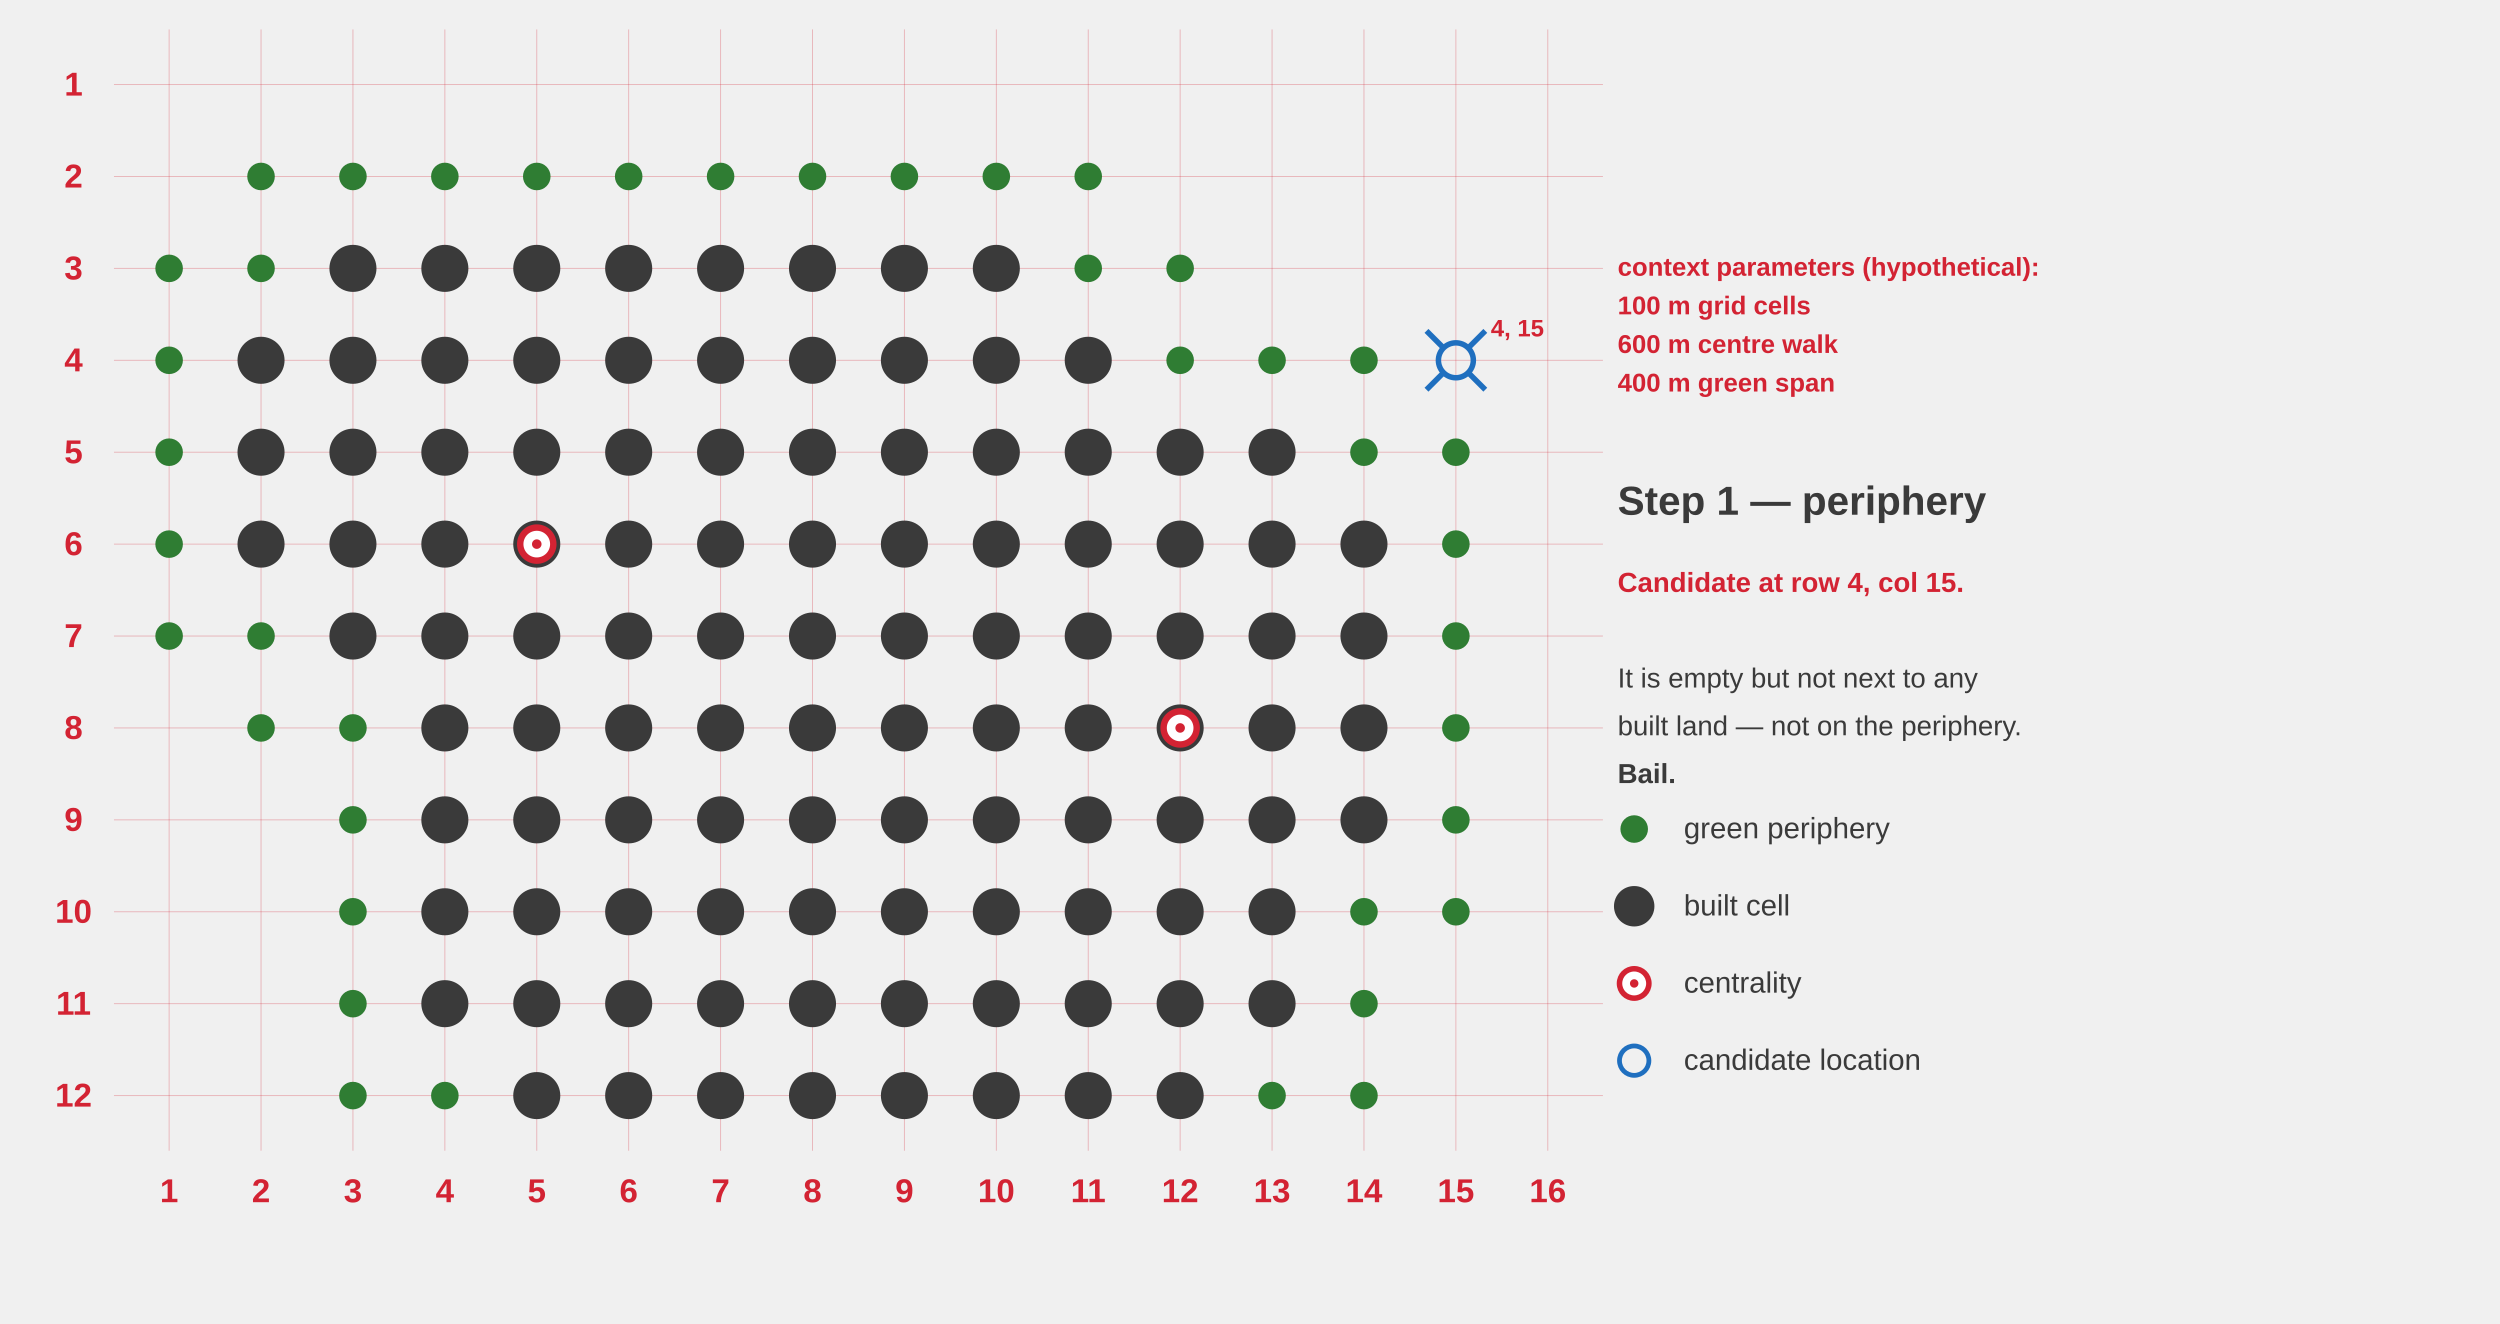
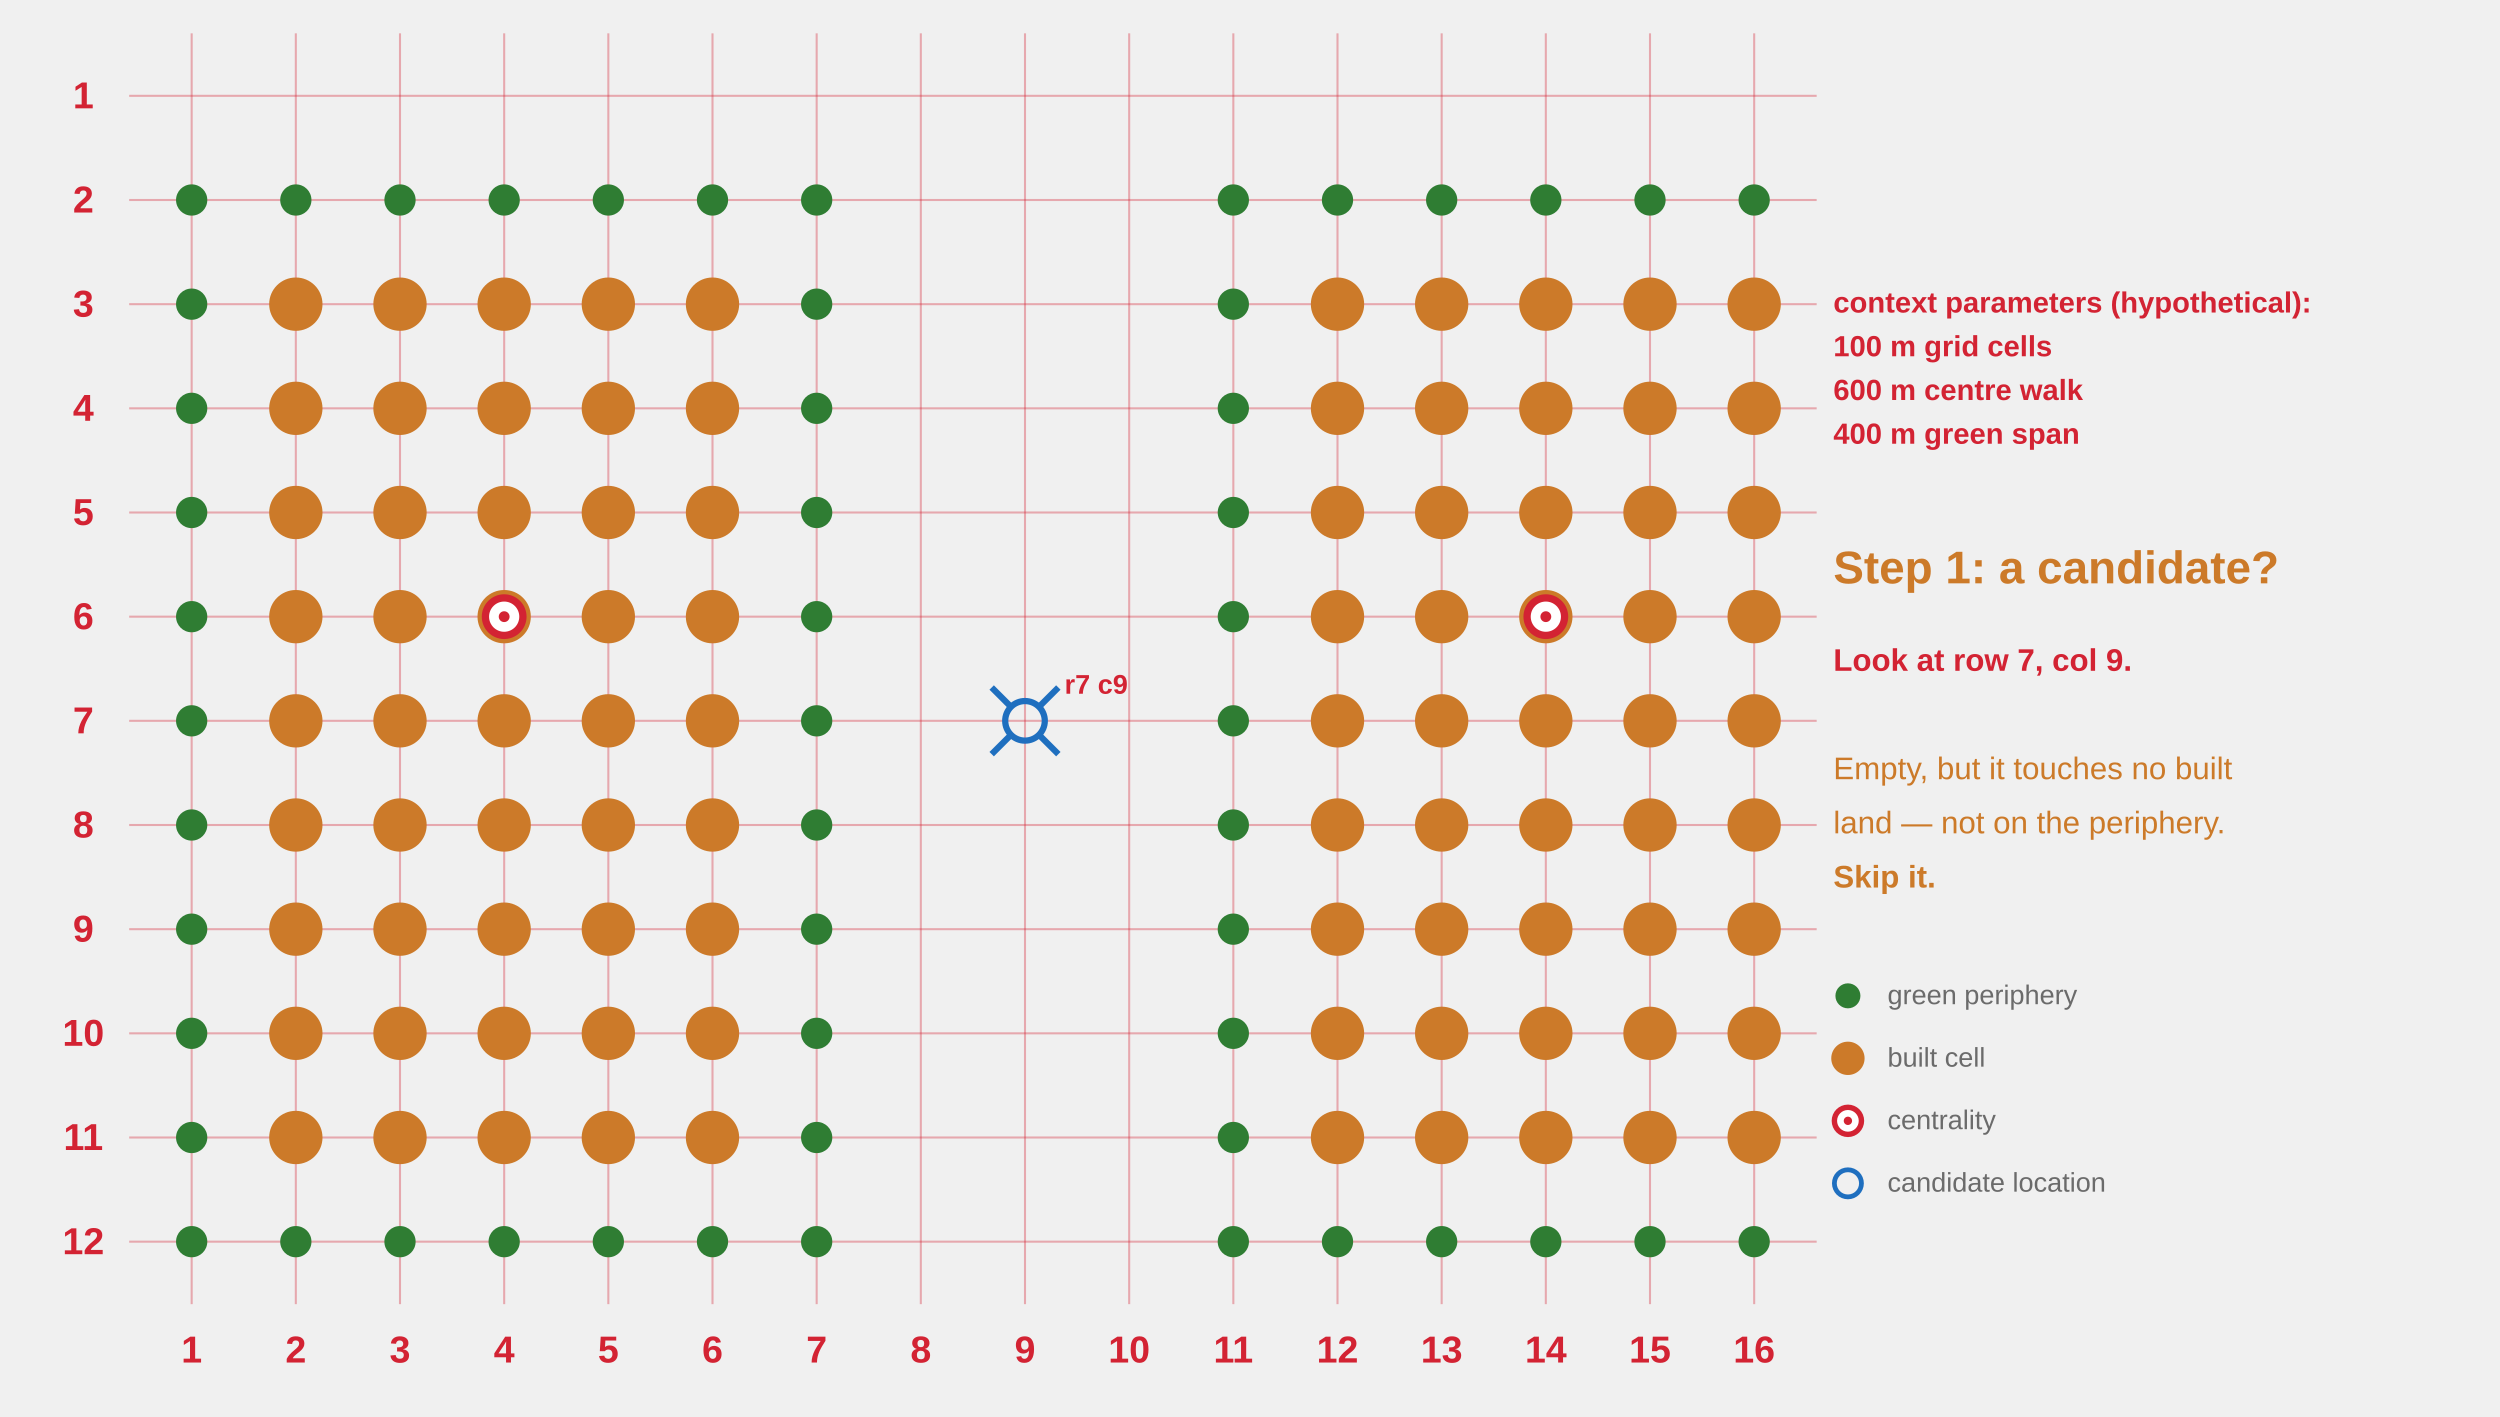
- <svg xmlns="http://www.w3.org/2000/svg" viewBox="0 0 1360 720" font-family="Arial, sans-serif">
-   <line x1="92.0" y1="16.0" x2="92.0" y2="626.0" stroke="#D32333" stroke-width="0.5" opacity="0.3" />
-   <line x1="142.0" y1="16.0" x2="142.0" y2="626.0" stroke="#D32333" stroke-width="0.5" opacity="0.3" />
-   <line x1="192.0" y1="16.0" x2="192.0" y2="626.0" stroke="#D32333" stroke-width="0.5" opacity="0.3" />
-   <line x1="242.0" y1="16.0" x2="242.0" y2="626.0" stroke="#D32333" stroke-width="0.5" opacity="0.3" />
-   <line x1="292.0" y1="16.0" x2="292.0" y2="626.0" stroke="#D32333" stroke-width="0.5" opacity="0.3" />
-   <line x1="342.0" y1="16.0" x2="342.0" y2="626.0" stroke="#D32333" stroke-width="0.5" opacity="0.3" />
-   <line x1="392.0" y1="16.0" x2="392.0" y2="626.0" stroke="#D32333" stroke-width="0.5" opacity="0.3" />
-   <line x1="442.0" y1="16.0" x2="442.0" y2="626.0" stroke="#D32333" stroke-width="0.5" opacity="0.3" />
-   <line x1="492.0" y1="16.0" x2="492.0" y2="626.0" stroke="#D32333" stroke-width="0.5" opacity="0.3" />
-   <line x1="542.0" y1="16.0" x2="542.0" y2="626.0" stroke="#D32333" stroke-width="0.5" opacity="0.3" />
-   <line x1="592.0" y1="16.0" x2="592.0" y2="626.0" stroke="#D32333" stroke-width="0.5" opacity="0.3" />
-   <line x1="642.0" y1="16.0" x2="642.0" y2="626.0" stroke="#D32333" stroke-width="0.5" opacity="0.3" />
-   <line x1="692.0" y1="16.0" x2="692.0" y2="626.0" stroke="#D32333" stroke-width="0.5" opacity="0.3" />
-   <line x1="742.0" y1="16.0" x2="742.0" y2="626.0" stroke="#D32333" stroke-width="0.5" opacity="0.3" />
-   <line x1="792.0" y1="16.0" x2="792.0" y2="626.0" stroke="#D32333" stroke-width="0.5" opacity="0.3" />
-   <line x1="842.0" y1="16.0" x2="842.0" y2="626.0" stroke="#D32333" stroke-width="0.5" opacity="0.3" />
-   <line x1="62.0" y1="46.0" x2="872.0" y2="46.0" stroke="#D32333" stroke-width="0.5" opacity="0.3" />
-   <line x1="62.0" y1="96.0" x2="872.0" y2="96.0" stroke="#D32333" stroke-width="0.5" opacity="0.3" />
-   <line x1="62.0" y1="146.0" x2="872.0" y2="146.0" stroke="#D32333" stroke-width="0.5" opacity="0.3" />
-   <line x1="62.0" y1="196.0" x2="872.0" y2="196.0" stroke="#D32333" stroke-width="0.5" opacity="0.3" />
-   <line x1="62.0" y1="246.0" x2="872.0" y2="246.0" stroke="#D32333" stroke-width="0.5" opacity="0.3" />
-   <line x1="62.0" y1="296.0" x2="872.0" y2="296.0" stroke="#D32333" stroke-width="0.5" opacity="0.3" />
-   <line x1="62.0" y1="346.0" x2="872.0" y2="346.0" stroke="#D32333" stroke-width="0.5" opacity="0.3" />
-   <line x1="62.0" y1="396.0" x2="872.0" y2="396.0" stroke="#D32333" stroke-width="0.5" opacity="0.3" />
-   <line x1="62.0" y1="446.0" x2="872.0" y2="446.0" stroke="#D32333" stroke-width="0.5" opacity="0.3" />
-   <line x1="62.0" y1="496.0" x2="872.0" y2="496.0" stroke="#D32333" stroke-width="0.5" opacity="0.3" />
-   <line x1="62.0" y1="546.0" x2="872.0" y2="546.0" stroke="#D32333" stroke-width="0.5" opacity="0.3" />
-   <line x1="62.0" y1="596.0" x2="872.0" y2="596.0" stroke="#D32333" stroke-width="0.5" opacity="0.3" />
+ <svg xmlns="http://www.w3.org/2000/svg" viewBox="0 0 1200 680" font-family="Arial, sans-serif">
+   <line x1="92.0" y1="16.0" x2="92.0" y2="626.0" stroke="#D32333" stroke-width="1" opacity="0.35" vector-effect="non-scaling-stroke" />
+   <line x1="142.0" y1="16.0" x2="142.0" y2="626.0" stroke="#D32333" stroke-width="1" opacity="0.35" vector-effect="non-scaling-stroke" />
+   <line x1="192.0" y1="16.0" x2="192.0" y2="626.0" stroke="#D32333" stroke-width="1" opacity="0.35" vector-effect="non-scaling-stroke" />
+   <line x1="242.0" y1="16.0" x2="242.0" y2="626.0" stroke="#D32333" stroke-width="1" opacity="0.35" vector-effect="non-scaling-stroke" />
+   <line x1="292.0" y1="16.0" x2="292.0" y2="626.0" stroke="#D32333" stroke-width="1" opacity="0.35" vector-effect="non-scaling-stroke" />
+   <line x1="342.0" y1="16.0" x2="342.0" y2="626.0" stroke="#D32333" stroke-width="1" opacity="0.35" vector-effect="non-scaling-stroke" />
+   <line x1="392.0" y1="16.0" x2="392.0" y2="626.0" stroke="#D32333" stroke-width="1" opacity="0.35" vector-effect="non-scaling-stroke" />
+   <line x1="442.0" y1="16.0" x2="442.0" y2="626.0" stroke="#D32333" stroke-width="1" opacity="0.35" vector-effect="non-scaling-stroke" />
+   <line x1="492.0" y1="16.0" x2="492.0" y2="626.0" stroke="#D32333" stroke-width="1" opacity="0.35" vector-effect="non-scaling-stroke" />
+   <line x1="542.0" y1="16.0" x2="542.0" y2="626.0" stroke="#D32333" stroke-width="1" opacity="0.35" vector-effect="non-scaling-stroke" />
+   <line x1="592.0" y1="16.0" x2="592.0" y2="626.0" stroke="#D32333" stroke-width="1" opacity="0.35" vector-effect="non-scaling-stroke" />
+   <line x1="642.0" y1="16.0" x2="642.0" y2="626.0" stroke="#D32333" stroke-width="1" opacity="0.35" vector-effect="non-scaling-stroke" />
+   <line x1="692.0" y1="16.0" x2="692.0" y2="626.0" stroke="#D32333" stroke-width="1" opacity="0.35" vector-effect="non-scaling-stroke" />
+   <line x1="742.0" y1="16.0" x2="742.0" y2="626.0" stroke="#D32333" stroke-width="1" opacity="0.35" vector-effect="non-scaling-stroke" />
+   <line x1="792.0" y1="16.0" x2="792.0" y2="626.0" stroke="#D32333" stroke-width="1" opacity="0.35" vector-effect="non-scaling-stroke" />
+   <line x1="842.0" y1="16.0" x2="842.0" y2="626.0" stroke="#D32333" stroke-width="1" opacity="0.35" vector-effect="non-scaling-stroke" />
+   <line x1="62.0" y1="46.0" x2="872.0" y2="46.0" stroke="#D32333" stroke-width="1" opacity="0.35" vector-effect="non-scaling-stroke" />
+   <line x1="62.0" y1="96.0" x2="872.0" y2="96.0" stroke="#D32333" stroke-width="1" opacity="0.35" vector-effect="non-scaling-stroke" />
+   <line x1="62.0" y1="146.0" x2="872.0" y2="146.0" stroke="#D32333" stroke-width="1" opacity="0.35" vector-effect="non-scaling-stroke" />
+   <line x1="62.0" y1="196.0" x2="872.0" y2="196.0" stroke="#D32333" stroke-width="1" opacity="0.35" vector-effect="non-scaling-stroke" />
+   <line x1="62.0" y1="246.0" x2="872.0" y2="246.0" stroke="#D32333" stroke-width="1" opacity="0.35" vector-effect="non-scaling-stroke" />
+   <line x1="62.0" y1="296.0" x2="872.0" y2="296.0" stroke="#D32333" stroke-width="1" opacity="0.35" vector-effect="non-scaling-stroke" />
+   <line x1="62.0" y1="346.0" x2="872.0" y2="346.0" stroke="#D32333" stroke-width="1" opacity="0.35" vector-effect="non-scaling-stroke" />
+   <line x1="62.0" y1="396.0" x2="872.0" y2="396.0" stroke="#D32333" stroke-width="1" opacity="0.35" vector-effect="non-scaling-stroke" />
+   <line x1="62.0" y1="446.0" x2="872.0" y2="446.0" stroke="#D32333" stroke-width="1" opacity="0.35" vector-effect="non-scaling-stroke" />
+   <line x1="62.0" y1="496.0" x2="872.0" y2="496.0" stroke="#D32333" stroke-width="1" opacity="0.35" vector-effect="non-scaling-stroke" />
+   <line x1="62.0" y1="546.0" x2="872.0" y2="546.0" stroke="#D32333" stroke-width="1" opacity="0.35" vector-effect="non-scaling-stroke" />
+   <line x1="62.0" y1="596.0" x2="872.0" y2="596.0" stroke="#D32333" stroke-width="1" opacity="0.35" vector-effect="non-scaling-stroke" />
  <text x="92.0" y="654.0" fill="#D32333" font-weight="800" font-size="18" text-anchor="middle">1</text>
  <text x="142.0" y="654.0" fill="#D32333" font-weight="800" font-size="18" text-anchor="middle">2</text>
  <text x="192.0" y="654.0" fill="#D32333" font-weight="800" font-size="18" text-anchor="middle">3</text>
  <text x="242.0" y="654.0" fill="#D32333" font-weight="800" font-size="18" text-anchor="middle">4</text>
  <text x="292.0" y="654.0" fill="#D32333" font-weight="800" font-size="18" text-anchor="middle">5</text>
  <text x="342.0" y="654.0" fill="#D32333" font-weight="800" font-size="18" text-anchor="middle">6</text>
  <text x="392.0" y="654.0" fill="#D32333" font-weight="800" font-size="18" text-anchor="middle">7</text>
  <text x="442.0" y="654.0" fill="#D32333" font-weight="800" font-size="18" text-anchor="middle">8</text>
  <text x="492.0" y="654.0" fill="#D32333" font-weight="800" font-size="18" text-anchor="middle">9</text>
  <text x="542.0" y="654.0" fill="#D32333" font-weight="800" font-size="18" text-anchor="middle">10</text>
  <text x="592.0" y="654.0" fill="#D32333" font-weight="800" font-size="18" text-anchor="middle">11</text>
  <text x="642.0" y="654.0" fill="#D32333" font-weight="800" font-size="18" text-anchor="middle">12</text>
  <text x="692.0" y="654.0" fill="#D32333" font-weight="800" font-size="18" text-anchor="middle">13</text>
  <text x="742.0" y="654.0" fill="#D32333" font-weight="800" font-size="18" text-anchor="middle">14</text>
  <text x="792.0" y="654.0" fill="#D32333" font-weight="800" font-size="18" text-anchor="middle">15</text>
  <text x="842.0" y="654.0" fill="#D32333" font-weight="800" font-size="18" text-anchor="middle">16</text>
  <text x="40.0" y="52.0" fill="#D32333" font-weight="800" font-size="18" text-anchor="middle">1</text>
  <text x="40.0" y="102.0" fill="#D32333" font-weight="800" font-size="18" text-anchor="middle">2</text>
  <text x="40.0" y="152.0" fill="#D32333" font-weight="800" font-size="18" text-anchor="middle">3</text>
  <text x="40.0" y="202.0" fill="#D32333" font-weight="800" font-size="18" text-anchor="middle">4</text>
  <text x="40.0" y="252.0" fill="#D32333" font-weight="800" font-size="18" text-anchor="middle">5</text>
  <text x="40.0" y="302.0" fill="#D32333" font-weight="800" font-size="18" text-anchor="middle">6</text>
  <text x="40.0" y="352.0" fill="#D32333" font-weight="800" font-size="18" text-anchor="middle">7</text>
  <text x="40.0" y="402.0" fill="#D32333" font-weight="800" font-size="18" text-anchor="middle">8</text>
  <text x="40.0" y="452.0" fill="#D32333" font-weight="800" font-size="18" text-anchor="middle">9</text>
  <text x="40.0" y="502.0" fill="#D32333" font-weight="800" font-size="18" text-anchor="middle">10</text>
  <text x="40.0" y="552.0" fill="#D32333" font-weight="800" font-size="18" text-anchor="middle">11</text>
  <text x="40.0" y="602.0" fill="#D32333" font-weight="800" font-size="18" text-anchor="middle">12</text>
+   <circle cx="92.0" cy="96.0" r="7.5" fill="#2f7d33" />
  <circle cx="142.0" cy="96.0" r="7.5" fill="#2f7d33" />
  <circle cx="192.0" cy="96.0" r="7.5" fill="#2f7d33" />
  <circle cx="242.0" cy="96.0" r="7.5" fill="#2f7d33" />
  <circle cx="292.0" cy="96.0" r="7.5" fill="#2f7d33" />
  <circle cx="342.0" cy="96.0" r="7.5" fill="#2f7d33" />
  <circle cx="392.0" cy="96.0" r="7.5" fill="#2f7d33" />
-   <circle cx="442.0" cy="96.0" r="7.5" fill="#2f7d33" />
-   <circle cx="492.0" cy="96.0" r="7.5" fill="#2f7d33" />
-   <circle cx="542.0" cy="96.0" r="7.5" fill="#2f7d33" />
  <circle cx="592.0" cy="96.0" r="7.5" fill="#2f7d33" />
+   <circle cx="642.0" cy="96.0" r="7.5" fill="#2f7d33" />
+   <circle cx="692.0" cy="96.0" r="7.5" fill="#2f7d33" />
+   <circle cx="742.0" cy="96.0" r="7.5" fill="#2f7d33" />
+   <circle cx="792.0" cy="96.0" r="7.5" fill="#2f7d33" />
+   <circle cx="842.0" cy="96.0" r="7.5" fill="#2f7d33" />
  <circle cx="92.0" cy="146.0" r="7.5" fill="#2f7d33" />
-   <circle cx="142.0" cy="146.0" r="7.5" fill="#2f7d33" />
-   <circle cx="192.0" cy="146.0" r="12.8" fill="#3a3a3a" />
-   <circle cx="242.0" cy="146.0" r="12.8" fill="#3a3a3a" />
-   <circle cx="292.0" cy="146.0" r="12.8" fill="#3a3a3a" />
-   <circle cx="342.0" cy="146.0" r="12.8" fill="#3a3a3a" />
-   <circle cx="392.0" cy="146.0" r="12.8" fill="#3a3a3a" />
-   <circle cx="442.0" cy="146.0" r="12.8" fill="#3a3a3a" />
-   <circle cx="492.0" cy="146.0" r="12.8" fill="#3a3a3a" />
-   <circle cx="542.0" cy="146.0" r="12.8" fill="#3a3a3a" />
+   <circle cx="142.0" cy="146.0" r="12.8" fill="#cc7a29" />
+   <circle cx="192.0" cy="146.0" r="12.8" fill="#cc7a29" />
+   <circle cx="242.0" cy="146.0" r="12.8" fill="#cc7a29" />
+   <circle cx="292.0" cy="146.0" r="12.8" fill="#cc7a29" />
+   <circle cx="342.0" cy="146.0" r="12.8" fill="#cc7a29" />
+   <circle cx="392.0" cy="146.0" r="7.5" fill="#2f7d33" />
  <circle cx="592.0" cy="146.0" r="7.5" fill="#2f7d33" />
-   <circle cx="642.0" cy="146.0" r="7.5" fill="#2f7d33" />
+   <circle cx="642.0" cy="146.0" r="12.8" fill="#cc7a29" />
+   <circle cx="692.0" cy="146.0" r="12.8" fill="#cc7a29" />
+   <circle cx="742.0" cy="146.0" r="12.8" fill="#cc7a29" />
+   <circle cx="792.0" cy="146.0" r="12.8" fill="#cc7a29" />
+   <circle cx="842.0" cy="146.0" r="12.8" fill="#cc7a29" />
  <circle cx="92.0" cy="196.0" r="7.5" fill="#2f7d33" />
-   <circle cx="142.0" cy="196.0" r="12.8" fill="#3a3a3a" />
-   <circle cx="192.0" cy="196.0" r="12.8" fill="#3a3a3a" />
-   <circle cx="242.0" cy="196.0" r="12.8" fill="#3a3a3a" />
-   <circle cx="292.0" cy="196.0" r="12.8" fill="#3a3a3a" />
-   <circle cx="342.0" cy="196.0" r="12.8" fill="#3a3a3a" />
-   <circle cx="392.0" cy="196.0" r="12.8" fill="#3a3a3a" />
-   <circle cx="442.0" cy="196.0" r="12.8" fill="#3a3a3a" />
-   <circle cx="492.0" cy="196.0" r="12.8" fill="#3a3a3a" />
-   <circle cx="542.0" cy="196.0" r="12.8" fill="#3a3a3a" />
-   <circle cx="592.0" cy="196.0" r="12.8" fill="#3a3a3a" />
-   <circle cx="642.0" cy="196.0" r="7.5" fill="#2f7d33" />
-   <circle cx="692.0" cy="196.0" r="7.5" fill="#2f7d33" />
-   <circle cx="742.0" cy="196.0" r="7.5" fill="#2f7d33" />
+   <circle cx="142.0" cy="196.0" r="12.8" fill="#cc7a29" />
+   <circle cx="192.0" cy="196.0" r="12.8" fill="#cc7a29" />
+   <circle cx="242.0" cy="196.0" r="12.8" fill="#cc7a29" />
+   <circle cx="292.0" cy="196.0" r="12.8" fill="#cc7a29" />
+   <circle cx="342.0" cy="196.0" r="12.8" fill="#cc7a29" />
+   <circle cx="392.0" cy="196.0" r="7.5" fill="#2f7d33" />
+   <circle cx="592.0" cy="196.0" r="7.5" fill="#2f7d33" />
+   <circle cx="642.0" cy="196.0" r="12.8" fill="#cc7a29" />
+   <circle cx="692.0" cy="196.0" r="12.8" fill="#cc7a29" />
+   <circle cx="742.0" cy="196.0" r="12.8" fill="#cc7a29" />
+   <circle cx="792.0" cy="196.0" r="12.8" fill="#cc7a29" />
+   <circle cx="842.0" cy="196.0" r="12.8" fill="#cc7a29" />
  <circle cx="92.0" cy="246.0" r="7.5" fill="#2f7d33" />
-   <circle cx="142.0" cy="246.0" r="12.8" fill="#3a3a3a" />
-   <circle cx="192.0" cy="246.0" r="12.8" fill="#3a3a3a" />
-   <circle cx="242.0" cy="246.0" r="12.8" fill="#3a3a3a" />
-   <circle cx="292.0" cy="246.0" r="12.8" fill="#3a3a3a" />
-   <circle cx="342.0" cy="246.0" r="12.8" fill="#3a3a3a" />
-   <circle cx="392.0" cy="246.0" r="12.8" fill="#3a3a3a" />
-   <circle cx="442.0" cy="246.0" r="12.8" fill="#3a3a3a" />
-   <circle cx="492.0" cy="246.0" r="12.8" fill="#3a3a3a" />
-   <circle cx="542.0" cy="246.0" r="12.8" fill="#3a3a3a" />
-   <circle cx="592.0" cy="246.0" r="12.8" fill="#3a3a3a" />
-   <circle cx="642.0" cy="246.0" r="12.8" fill="#3a3a3a" />
-   <circle cx="692.0" cy="246.0" r="12.8" fill="#3a3a3a" />
-   <circle cx="742.0" cy="246.0" r="7.5" fill="#2f7d33" />
-   <circle cx="792.0" cy="246.0" r="7.5" fill="#2f7d33" />
+   <circle cx="142.0" cy="246.0" r="12.8" fill="#cc7a29" />
+   <circle cx="192.0" cy="246.0" r="12.8" fill="#cc7a29" />
+   <circle cx="242.0" cy="246.0" r="12.8" fill="#cc7a29" />
+   <circle cx="292.0" cy="246.0" r="12.8" fill="#cc7a29" />
+   <circle cx="342.0" cy="246.0" r="12.8" fill="#cc7a29" />
+   <circle cx="392.0" cy="246.0" r="7.5" fill="#2f7d33" />
+   <circle cx="592.0" cy="246.0" r="7.5" fill="#2f7d33" />
+   <circle cx="642.0" cy="246.0" r="12.8" fill="#cc7a29" />
+   <circle cx="692.0" cy="246.0" r="12.8" fill="#cc7a29" />
+   <circle cx="742.0" cy="246.0" r="12.8" fill="#cc7a29" />
+   <circle cx="792.0" cy="246.0" r="12.8" fill="#cc7a29" />
+   <circle cx="842.0" cy="246.0" r="12.8" fill="#cc7a29" />
  <circle cx="92.0" cy="296.0" r="7.5" fill="#2f7d33" />
-   <circle cx="142.0" cy="296.0" r="12.8" fill="#3a3a3a" />
-   <circle cx="192.0" cy="296.0" r="12.8" fill="#3a3a3a" />
-   <circle cx="242.0" cy="296.0" r="12.8" fill="#3a3a3a" />
-   <circle cx="292.0" cy="296.0" r="12.8" fill="#3a3a3a" />
-   <circle cx="342.0" cy="296.0" r="12.8" fill="#3a3a3a" />
-   <circle cx="392.0" cy="296.0" r="12.8" fill="#3a3a3a" />
-   <circle cx="442.0" cy="296.0" r="12.8" fill="#3a3a3a" />
-   <circle cx="492.0" cy="296.0" r="12.8" fill="#3a3a3a" />
-   <circle cx="542.0" cy="296.0" r="12.8" fill="#3a3a3a" />
-   <circle cx="592.0" cy="296.0" r="12.8" fill="#3a3a3a" />
-   <circle cx="642.0" cy="296.0" r="12.8" fill="#3a3a3a" />
-   <circle cx="692.0" cy="296.0" r="12.8" fill="#3a3a3a" />
-   <circle cx="742.0" cy="296.0" r="12.8" fill="#3a3a3a" />
-   <circle cx="792.0" cy="296.0" r="7.5" fill="#2f7d33" />
+   <circle cx="142.0" cy="296.0" r="12.8" fill="#cc7a29" />
+   <circle cx="192.0" cy="296.0" r="12.8" fill="#cc7a29" />
+   <circle cx="242.0" cy="296.0" r="12.8" fill="#cc7a29" />
+   <circle cx="292.0" cy="296.0" r="12.8" fill="#cc7a29" />
+   <circle cx="342.0" cy="296.0" r="12.8" fill="#cc7a29" />
+   <circle cx="392.0" cy="296.0" r="7.5" fill="#2f7d33" />
+   <circle cx="592.0" cy="296.0" r="7.5" fill="#2f7d33" />
+   <circle cx="642.0" cy="296.0" r="12.8" fill="#cc7a29" />
+   <circle cx="692.0" cy="296.0" r="12.8" fill="#cc7a29" />
+   <circle cx="742.0" cy="296.0" r="12.8" fill="#cc7a29" />
+   <circle cx="792.0" cy="296.0" r="12.8" fill="#cc7a29" />
+   <circle cx="842.0" cy="296.0" r="12.8" fill="#cc7a29" />
  <circle cx="92.0" cy="346.0" r="7.5" fill="#2f7d33" />
-   <circle cx="142.0" cy="346.0" r="7.5" fill="#2f7d33" />
-   <circle cx="192.0" cy="346.0" r="12.8" fill="#3a3a3a" />
-   <circle cx="242.0" cy="346.0" r="12.8" fill="#3a3a3a" />
-   <circle cx="292.0" cy="346.0" r="12.8" fill="#3a3a3a" />
-   <circle cx="342.0" cy="346.0" r="12.8" fill="#3a3a3a" />
-   <circle cx="392.0" cy="346.0" r="12.8" fill="#3a3a3a" />
-   <circle cx="442.0" cy="346.0" r="12.8" fill="#3a3a3a" />
-   <circle cx="492.0" cy="346.0" r="12.8" fill="#3a3a3a" />
-   <circle cx="542.0" cy="346.0" r="12.8" fill="#3a3a3a" />
-   <circle cx="592.0" cy="346.0" r="12.8" fill="#3a3a3a" />
-   <circle cx="642.0" cy="346.0" r="12.8" fill="#3a3a3a" />
-   <circle cx="692.0" cy="346.0" r="12.8" fill="#3a3a3a" />
-   <circle cx="742.0" cy="346.0" r="12.8" fill="#3a3a3a" />
-   <circle cx="792.0" cy="346.0" r="7.5" fill="#2f7d33" />
-   <circle cx="142.0" cy="396.0" r="7.5" fill="#2f7d33" />
-   <circle cx="192.0" cy="396.0" r="7.5" fill="#2f7d33" />
-   <circle cx="242.0" cy="396.0" r="12.8" fill="#3a3a3a" />
-   <circle cx="292.0" cy="396.0" r="12.8" fill="#3a3a3a" />
-   <circle cx="342.0" cy="396.0" r="12.8" fill="#3a3a3a" />
-   <circle cx="392.0" cy="396.0" r="12.8" fill="#3a3a3a" />
-   <circle cx="442.0" cy="396.0" r="12.8" fill="#3a3a3a" />
-   <circle cx="492.0" cy="396.0" r="12.8" fill="#3a3a3a" />
-   <circle cx="542.0" cy="396.0" r="12.8" fill="#3a3a3a" />
-   <circle cx="592.0" cy="396.0" r="12.8" fill="#3a3a3a" />
-   <circle cx="642.0" cy="396.0" r="12.8" fill="#3a3a3a" />
-   <circle cx="692.0" cy="396.0" r="12.8" fill="#3a3a3a" />
-   <circle cx="742.0" cy="396.0" r="12.8" fill="#3a3a3a" />
-   <circle cx="792.0" cy="396.0" r="7.5" fill="#2f7d33" />
-   <circle cx="192.0" cy="446.0" r="7.5" fill="#2f7d33" />
-   <circle cx="242.0" cy="446.0" r="12.8" fill="#3a3a3a" />
-   <circle cx="292.0" cy="446.0" r="12.8" fill="#3a3a3a" />
-   <circle cx="342.0" cy="446.0" r="12.8" fill="#3a3a3a" />
-   <circle cx="392.0" cy="446.0" r="12.8" fill="#3a3a3a" />
-   <circle cx="442.0" cy="446.0" r="12.8" fill="#3a3a3a" />
-   <circle cx="492.0" cy="446.0" r="12.8" fill="#3a3a3a" />
-   <circle cx="542.0" cy="446.0" r="12.8" fill="#3a3a3a" />
-   <circle cx="592.0" cy="446.0" r="12.8" fill="#3a3a3a" />
-   <circle cx="642.0" cy="446.0" r="12.8" fill="#3a3a3a" />
-   <circle cx="692.0" cy="446.0" r="12.8" fill="#3a3a3a" />
-   <circle cx="742.0" cy="446.0" r="12.8" fill="#3a3a3a" />
-   <circle cx="792.0" cy="446.0" r="7.5" fill="#2f7d33" />
-   <circle cx="192.0" cy="496.0" r="7.5" fill="#2f7d33" />
-   <circle cx="242.0" cy="496.0" r="12.8" fill="#3a3a3a" />
-   <circle cx="292.0" cy="496.0" r="12.8" fill="#3a3a3a" />
-   <circle cx="342.0" cy="496.0" r="12.8" fill="#3a3a3a" />
-   <circle cx="392.0" cy="496.0" r="12.8" fill="#3a3a3a" />
-   <circle cx="442.0" cy="496.0" r="12.8" fill="#3a3a3a" />
-   <circle cx="492.0" cy="496.0" r="12.8" fill="#3a3a3a" />
-   <circle cx="542.0" cy="496.0" r="12.8" fill="#3a3a3a" />
-   <circle cx="592.0" cy="496.0" r="12.8" fill="#3a3a3a" />
-   <circle cx="642.0" cy="496.0" r="12.8" fill="#3a3a3a" />
-   <circle cx="692.0" cy="496.0" r="12.8" fill="#3a3a3a" />
-   <circle cx="742.0" cy="496.0" r="7.5" fill="#2f7d33" />
-   <circle cx="792.0" cy="496.0" r="7.5" fill="#2f7d33" />
-   <circle cx="192.0" cy="546.0" r="7.5" fill="#2f7d33" />
-   <circle cx="242.0" cy="546.0" r="12.8" fill="#3a3a3a" />
-   <circle cx="292.0" cy="546.0" r="12.8" fill="#3a3a3a" />
-   <circle cx="342.0" cy="546.0" r="12.8" fill="#3a3a3a" />
-   <circle cx="392.0" cy="546.0" r="12.8" fill="#3a3a3a" />
-   <circle cx="442.0" cy="546.0" r="12.8" fill="#3a3a3a" />
-   <circle cx="492.0" cy="546.0" r="12.8" fill="#3a3a3a" />
-   <circle cx="542.0" cy="546.0" r="12.8" fill="#3a3a3a" />
-   <circle cx="592.0" cy="546.0" r="12.8" fill="#3a3a3a" />
-   <circle cx="642.0" cy="546.0" r="12.8" fill="#3a3a3a" />
-   <circle cx="692.0" cy="546.0" r="12.8" fill="#3a3a3a" />
-   <circle cx="742.0" cy="546.0" r="7.5" fill="#2f7d33" />
+   <circle cx="142.0" cy="346.0" r="12.8" fill="#cc7a29" />
+   <circle cx="192.0" cy="346.0" r="12.8" fill="#cc7a29" />
+   <circle cx="242.0" cy="346.0" r="12.8" fill="#cc7a29" />
+   <circle cx="292.0" cy="346.0" r="12.8" fill="#cc7a29" />
+   <circle cx="342.0" cy="346.0" r="12.8" fill="#cc7a29" />
+   <circle cx="392.0" cy="346.0" r="7.5" fill="#2f7d33" />
+   <circle cx="592.0" cy="346.0" r="7.5" fill="#2f7d33" />
+   <circle cx="642.0" cy="346.0" r="12.8" fill="#cc7a29" />
+   <circle cx="692.0" cy="346.0" r="12.8" fill="#cc7a29" />
+   <circle cx="742.0" cy="346.0" r="12.8" fill="#cc7a29" />
+   <circle cx="792.0" cy="346.0" r="12.8" fill="#cc7a29" />
+   <circle cx="842.0" cy="346.0" r="12.8" fill="#cc7a29" />
+   <circle cx="92.0" cy="396.0" r="7.5" fill="#2f7d33" />
+   <circle cx="142.0" cy="396.0" r="12.8" fill="#cc7a29" />
+   <circle cx="192.0" cy="396.0" r="12.8" fill="#cc7a29" />
+   <circle cx="242.0" cy="396.0" r="12.8" fill="#cc7a29" />
+   <circle cx="292.0" cy="396.0" r="12.8" fill="#cc7a29" />
+   <circle cx="342.0" cy="396.0" r="12.8" fill="#cc7a29" />
+   <circle cx="392.0" cy="396.0" r="7.5" fill="#2f7d33" />
+   <circle cx="592.0" cy="396.0" r="7.5" fill="#2f7d33" />
+   <circle cx="642.0" cy="396.0" r="12.8" fill="#cc7a29" />
+   <circle cx="692.0" cy="396.0" r="12.8" fill="#cc7a29" />
+   <circle cx="742.0" cy="396.0" r="12.8" fill="#cc7a29" />
+   <circle cx="792.0" cy="396.0" r="12.8" fill="#cc7a29" />
+   <circle cx="842.0" cy="396.0" r="12.8" fill="#cc7a29" />
+   <circle cx="92.0" cy="446.0" r="7.5" fill="#2f7d33" />
+   <circle cx="142.0" cy="446.0" r="12.8" fill="#cc7a29" />
+   <circle cx="192.0" cy="446.0" r="12.8" fill="#cc7a29" />
+   <circle cx="242.0" cy="446.0" r="12.8" fill="#cc7a29" />
+   <circle cx="292.0" cy="446.0" r="12.8" fill="#cc7a29" />
+   <circle cx="342.0" cy="446.0" r="12.8" fill="#cc7a29" />
+   <circle cx="392.0" cy="446.0" r="7.5" fill="#2f7d33" />
+   <circle cx="592.0" cy="446.0" r="7.5" fill="#2f7d33" />
+   <circle cx="642.0" cy="446.0" r="12.8" fill="#cc7a29" />
+   <circle cx="692.0" cy="446.0" r="12.8" fill="#cc7a29" />
+   <circle cx="742.0" cy="446.0" r="12.8" fill="#cc7a29" />
+   <circle cx="792.0" cy="446.0" r="12.8" fill="#cc7a29" />
+   <circle cx="842.0" cy="446.0" r="12.8" fill="#cc7a29" />
+   <circle cx="92.0" cy="496.0" r="7.5" fill="#2f7d33" />
+   <circle cx="142.0" cy="496.0" r="12.8" fill="#cc7a29" />
+   <circle cx="192.0" cy="496.0" r="12.8" fill="#cc7a29" />
+   <circle cx="242.0" cy="496.0" r="12.8" fill="#cc7a29" />
+   <circle cx="292.0" cy="496.0" r="12.8" fill="#cc7a29" />
+   <circle cx="342.0" cy="496.0" r="12.8" fill="#cc7a29" />
+   <circle cx="392.0" cy="496.0" r="7.5" fill="#2f7d33" />
+   <circle cx="592.0" cy="496.0" r="7.5" fill="#2f7d33" />
+   <circle cx="642.0" cy="496.0" r="12.8" fill="#cc7a29" />
+   <circle cx="692.0" cy="496.0" r="12.8" fill="#cc7a29" />
+   <circle cx="742.0" cy="496.0" r="12.8" fill="#cc7a29" />
+   <circle cx="792.0" cy="496.0" r="12.8" fill="#cc7a29" />
+   <circle cx="842.0" cy="496.0" r="12.8" fill="#cc7a29" />
+   <circle cx="92.0" cy="546.0" r="7.5" fill="#2f7d33" />
+   <circle cx="142.0" cy="546.0" r="12.8" fill="#cc7a29" />
+   <circle cx="192.0" cy="546.0" r="12.8" fill="#cc7a29" />
+   <circle cx="242.0" cy="546.0" r="12.8" fill="#cc7a29" />
+   <circle cx="292.0" cy="546.0" r="12.8" fill="#cc7a29" />
+   <circle cx="342.0" cy="546.0" r="12.8" fill="#cc7a29" />
+   <circle cx="392.0" cy="546.0" r="7.5" fill="#2f7d33" />
+   <circle cx="592.0" cy="546.0" r="7.5" fill="#2f7d33" />
+   <circle cx="642.0" cy="546.0" r="12.8" fill="#cc7a29" />
+   <circle cx="692.0" cy="546.0" r="12.8" fill="#cc7a29" />
+   <circle cx="742.0" cy="546.0" r="12.8" fill="#cc7a29" />
+   <circle cx="792.0" cy="546.0" r="12.8" fill="#cc7a29" />
+   <circle cx="842.0" cy="546.0" r="12.8" fill="#cc7a29" />
+   <circle cx="92.0" cy="596.0" r="7.5" fill="#2f7d33" />
+   <circle cx="142.0" cy="596.0" r="7.5" fill="#2f7d33" />
  <circle cx="192.0" cy="596.0" r="7.5" fill="#2f7d33" />
  <circle cx="242.0" cy="596.0" r="7.5" fill="#2f7d33" />
-   <circle cx="292.0" cy="596.0" r="12.8" fill="#3a3a3a" />
-   <circle cx="342.0" cy="596.0" r="12.8" fill="#3a3a3a" />
-   <circle cx="392.0" cy="596.0" r="12.8" fill="#3a3a3a" />
-   <circle cx="442.0" cy="596.0" r="12.8" fill="#3a3a3a" />
-   <circle cx="492.0" cy="596.0" r="12.8" fill="#3a3a3a" />
-   <circle cx="542.0" cy="596.0" r="12.8" fill="#3a3a3a" />
-   <circle cx="592.0" cy="596.0" r="12.8" fill="#3a3a3a" />
-   <circle cx="642.0" cy="596.0" r="12.8" fill="#3a3a3a" />
+   <circle cx="292.0" cy="596.0" r="7.5" fill="#2f7d33" />
+   <circle cx="342.0" cy="596.0" r="7.5" fill="#2f7d33" />
+   <circle cx="392.0" cy="596.0" r="7.5" fill="#2f7d33" />
+   <circle cx="592.0" cy="596.0" r="7.5" fill="#2f7d33" />
+   <circle cx="642.0" cy="596.0" r="7.5" fill="#2f7d33" />
  <circle cx="692.0" cy="596.0" r="7.5" fill="#2f7d33" />
  <circle cx="742.0" cy="596.0" r="7.5" fill="#2f7d33" />
-   <circle cx="292.0" cy="296.0" r="9" fill="white" stroke="#D32333" stroke-width="3.5" />
-   <circle cx="292.0" cy="296.0" r="2.6" fill="#D32333" />
-   <circle cx="642.0" cy="396.0" r="9" fill="white" stroke="#D32333" stroke-width="3.5" />
-   <circle cx="642.0" cy="396.0" r="2.6" fill="#D32333" />
-   <circle cx="792.0" cy="196.0" r="9.5" fill="none" stroke="#1f6fbf" stroke-width="3" />
-   <line x1="785.0" y1="189.0" x2="776.0" y2="180.0" stroke="#1f6fbf" stroke-width="3" />
-   <line x1="799.0" y1="189.0" x2="808.0" y2="180.0" stroke="#1f6fbf" stroke-width="3" />
-   <line x1="799.0" y1="203.0" x2="808.0" y2="212.0" stroke="#1f6fbf" stroke-width="3" />
-   <line x1="785.0" y1="203.0" x2="776.0" y2="212.0" stroke="#1f6fbf" stroke-width="3" />
-   <text x="811.0" y="183.0" fill="#D32333" font-weight="700" font-size="13">4, 15</text>
+   <circle cx="792.0" cy="596.0" r="7.5" fill="#2f7d33" />
+   <circle cx="842.0" cy="596.0" r="7.5" fill="#2f7d33" />
+   <circle cx="242.0" cy="296.0" r="9" fill="white" stroke="#D32333" stroke-width="3.5" />
+   <circle cx="242.0" cy="296.0" r="2.6" fill="#D32333" />
+   <circle cx="742.0" cy="296.0" r="9" fill="white" stroke="#D32333" stroke-width="3.5" />
+   <circle cx="742.0" cy="296.0" r="2.6" fill="#D32333" />
+   <circle cx="492.0" cy="346.0" r="9.5" fill="none" stroke="#1f6fbf" stroke-width="3" />
+   <line x1="485.0" y1="339.0" x2="476.0" y2="330.0" stroke="#1f6fbf" stroke-width="3" />
+   <line x1="499.0" y1="339.0" x2="508.0" y2="330.0" stroke="#1f6fbf" stroke-width="3" />
+   <line x1="499.0" y1="353.0" x2="508.0" y2="362.0" stroke="#1f6fbf" stroke-width="3" />
+   <line x1="485.0" y1="353.0" x2="476.0" y2="362.0" stroke="#1f6fbf" stroke-width="3" />
+   <text x="511.0" y="333.0" fill="#D32333" font-weight="700" font-size="13">r7 c9</text>
  <text x="880" y="150" fill="#D32333" font-weight="700" font-size="14">context parameters (hypothetical):</text>
  <text x="880" y="171" fill="#D32333" font-weight="700" font-size="14">100 m grid cells</text>
  <text x="880" y="192" fill="#D32333" font-weight="700" font-size="14">600 m centre walk</text>
  <text x="880" y="213" fill="#D32333" font-weight="700" font-size="14">400 m green span</text>
-   <text x="880" y="280" fill="#3a3a3a" font-weight="700" font-size="22">Step 1 — periphery</text>
-   <text x="880" y="322" fill="#D32333" font-weight="700" font-size="15">Candidate at row 4, col 15.</text>
-   <text x="880" y="374" fill="#3a3a3a" font-weight="400" font-size="15">It is empty but not next to any</text>
-   <text x="880" y="400" fill="#3a3a3a" font-weight="400" font-size="15">built land — not on the periphery.</text>
-   <text x="880" y="426" fill="#3a3a3a" font-weight="700" font-size="15">Bail.</text>
-   <circle cx="889" cy="451" r="7.5" fill="#2f7d33" />
-   <text x="916" y="456" fill="#3a3a3a" font-size="16">green periphery</text>
-   <circle cx="889" cy="493" r="11" fill="#3a3a3a" />
-   <text x="916" y="498" fill="#3a3a3a" font-size="16">built cell</text>
-   <circle cx="889" cy="535" r="8" fill="white" stroke="#D32333" stroke-width="3" />
-   <circle cx="889" cy="535" r="2.3" fill="#D32333" />
-   <text x="916" y="540" fill="#3a3a3a" font-size="16">centrality</text>
-   <circle cx="889" cy="577" r="8" fill="none" stroke="#1f6fbf" stroke-width="2.6" />
-   <text x="916" y="582" fill="#3a3a3a" font-size="16">candidate location</text>
+   <text x="880" y="280" fill="#cc7a29" font-weight="700" font-size="22">Step 1: a candidate?</text>
+   <text x="880" y="322" fill="#D32333" font-weight="700" font-size="15">Look at row 7, col 9.</text>
+   <text x="880" y="374" fill="#cc7a29" font-weight="400" font-size="15">Empty, but it touches no built</text>
+   <text x="880" y="400" fill="#cc7a29" font-weight="400" font-size="15">land — not on the periphery.</text>
+   <text x="880" y="426" fill="#cc7a29" font-weight="700" font-size="15">Skip it.</text>
+   <circle cx="887" cy="478" r="6" fill="#2f7d33" />
+   <text x="906" y="482" fill="#6b6b6b" font-size="13">green periphery</text>
+   <circle cx="887" cy="508" r="8" fill="#cc7a29" />
+   <text x="906" y="512" fill="#6b6b6b" font-size="13">built cell</text>
+   <circle cx="887" cy="538" r="6.5" fill="white" stroke="#D32333" stroke-width="2.6" />
+   <circle cx="887" cy="538" r="2" fill="#D32333" />
+   <text x="906" y="542" fill="#6b6b6b" font-size="13">centrality</text>
+   <circle cx="887" cy="568" r="6.5" fill="none" stroke="#1f6fbf" stroke-width="2.3" />
+   <text x="906" y="572" fill="#6b6b6b" font-size="13">candidate location</text>
</svg>
